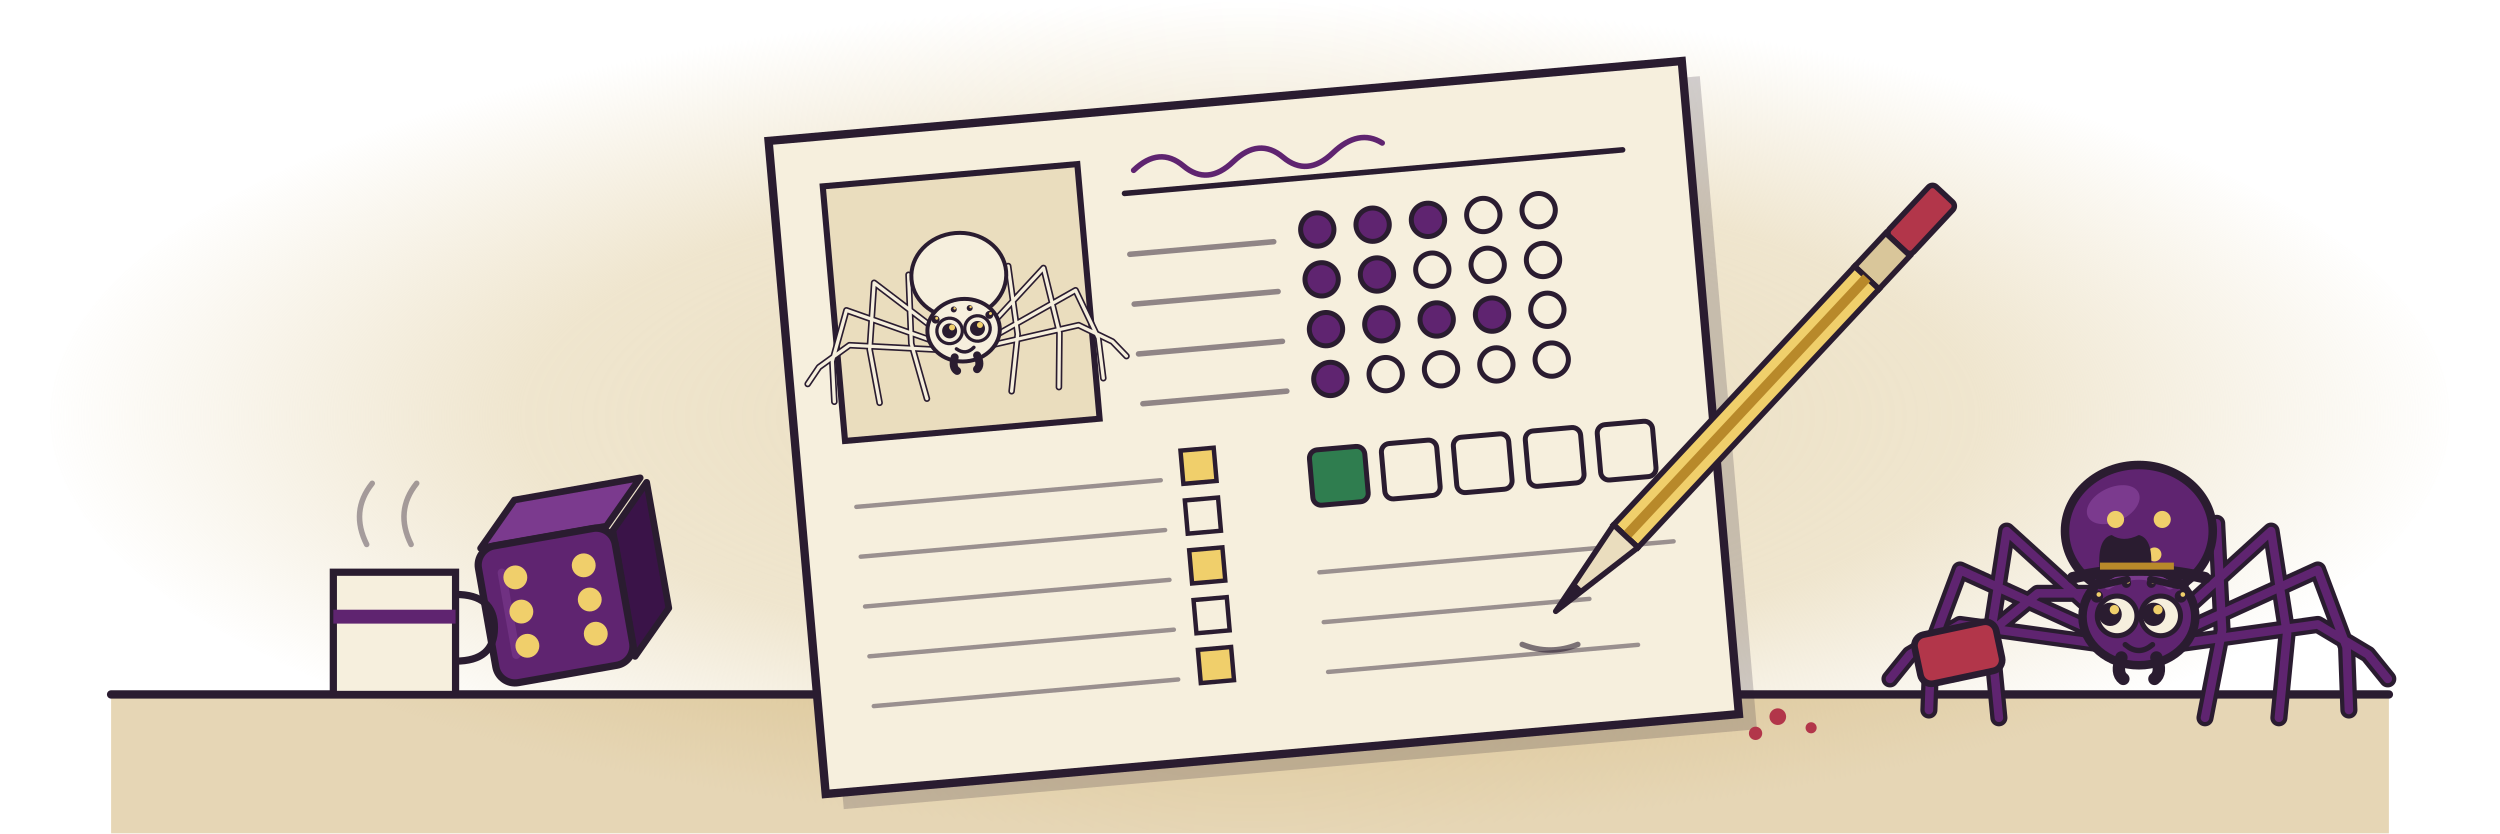
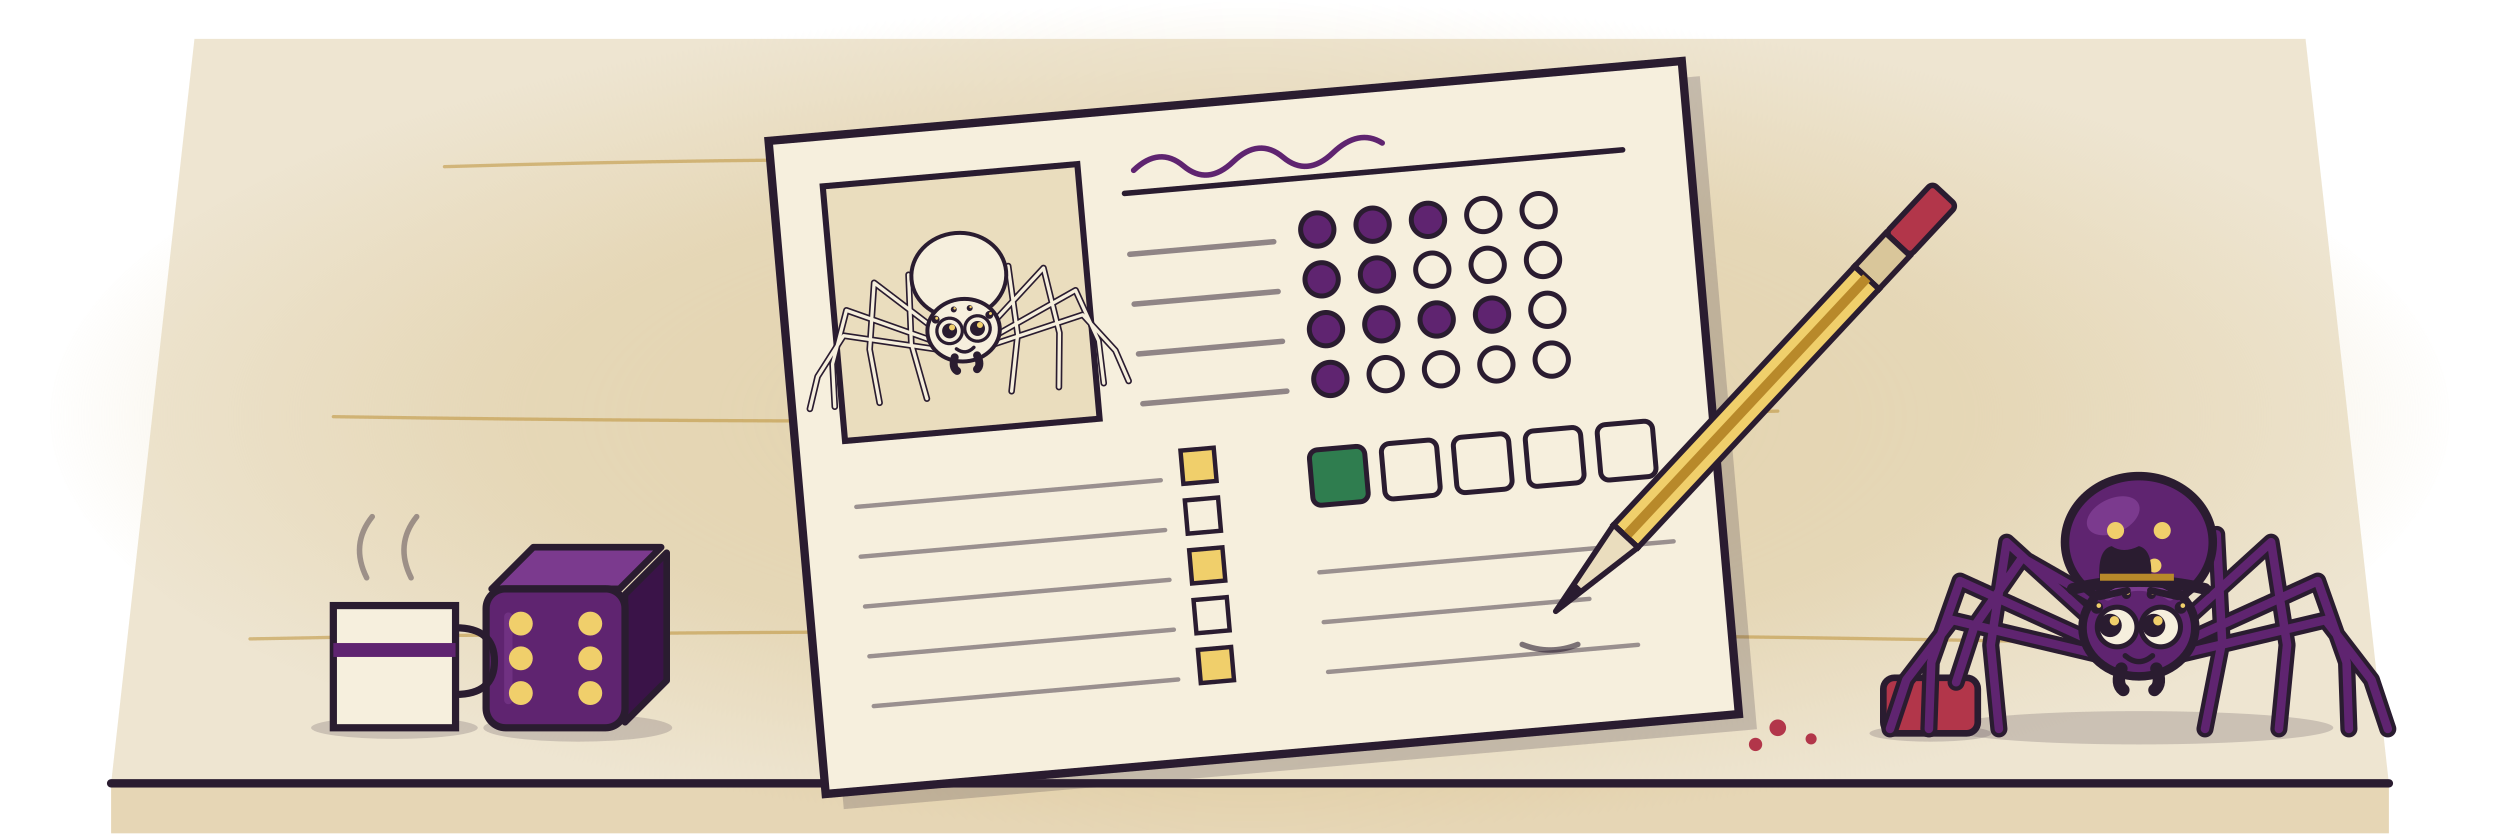
<svg xmlns="http://www.w3.org/2000/svg" viewBox="0 0 900 300" role="img" aria-label="A spider's character sheet on a desk, with a pencil">
  <defs>
    <radialGradient id="cb-glow" cx="50%" cy="50%" r="50%">
      <stop offset="0" stop-color="#eaddbe" />
      <stop offset=".6" stop-color="#eaddbe" stop-opacity=".75" />
      <stop offset="1" stop-color="#eaddbe" stop-opacity="0" />
    </radialGradient>
  </defs>
  <ellipse cx="450" cy="150" rx="432" ry="150" fill="url(#cb-glow)" />
-   <path d="M40 250H860V300H40z" fill="#b8892a" opacity=".35" />
-   <path d="M40 250H860" stroke="#2a1c30" stroke-width="3" fill="none" stroke-linecap="round" stroke-linejoin="round" />
+   <path d="M70 14H830L860 282H40z" fill="#d9c69a" opacity=".45" />
+   <path d="M160 60q200 -6 380 2M120 150q260 4 520 -2M90 230q300 -6 700 2" stroke="#b8892a" stroke-width="1.2" fill="none" stroke-linecap="round" stroke-linejoin="round" opacity=".5" />
+   <path d="M40 282H860V300H40z" fill="#b8892a" opacity=".35" />
+   <path d="M40 282H860" stroke="#2a1c30" stroke-width="3" fill="none" stroke-linecap="round" stroke-linejoin="round" />
  <g transform="rotate(-5 450 150)">
    <rect x="286" y="36" width="330" height="236" fill="#2a1c30" opacity=".2" transform="translate(6 6)" />
    <rect x="286" y="36" width="330" height="236" fill="#f6efdd" stroke="#2a1c30" stroke-width="3" />
    <rect x="304" y="54" width="92" height="92" fill="#eaddbe" stroke="#2a1c30" stroke-width="2.2" />
    <g transform="translate(350 110) scale(0.9 0.9)">
-       <path d="M9 -6L20 -24L21.4 3.5L17 26M12 -2L34 -22L38.1 4.4L36 26M13 3L46 -12L53.4 7.8L54 24M10 7L46 2L58.9 9.7L64 16M-9 -6L-20 -24L-21.3 3.5L-17 26M-12 -2L-34 -22L-38.1 4.4L-36 26M-13 3L-46 -12L-53.4 7.8L-54 24M-10 7L-46 2L-58.9 9.7L-64 16" stroke="#2a1c30" stroke-width="2.64" fill="none" stroke-linecap="round" stroke-linejoin="round" />
-       <path d="M9 -6L20 -24L21.4 3.5L17 26M12 -2L34 -22L38.1 4.4L36 26M13 3L46 -12L53.4 7.8L54 24M10 7L46 2L58.9 9.7L64 16M-9 -6L-20 -24L-21.3 3.5L-17 26M-12 -2L-34 -22L-38.1 4.4L-36 26M-13 3L-46 -12L-53.4 7.8L-54 24M-10 7L-46 2L-58.9 9.7L-64 16" stroke="#f6efdd" stroke-width="1.32" fill="none" stroke-linecap="round" stroke-linejoin="round" />
+       <path d="M9 -6L20 -24L21.4 3.5L17 26M12 -2L34 -22L38.1 4.4L36 26M13 3L46 -12L53.4 8.9L54 26M10 7L48 -2L59.8 13.4L64 26M-9 -6L-20 -24L-21.3 3.5L-17 26M-12 -2L-34 -22L-38.1 4.4L-36 26M-13 3L-46 -12L-53.4 8.9L-54 26M-10 7L-48 -2L-59.8 13.4L-64 26" stroke="#2a1c30" stroke-width="2.64" fill="none" stroke-linecap="round" stroke-linejoin="round" />
+       <path d="M9 -6L20 -24L21.4 3.5L17 26M12 -2L34 -22L38.1 4.4L36 26M13 3L46 -12L53.4 8.9L54 26M10 7L48 -2L59.8 13.4L64 26M-9 -6L-20 -24L-21.3 3.5L-17 26M-12 -2L-34 -22L-38.1 4.4L-36 26M-13 3L-46 -12L-53.4 8.9L-54 26M-10 7L-48 -2L-59.8 13.4L-64 26" stroke="#f6efdd" stroke-width="1.32" fill="none" stroke-linecap="round" stroke-linejoin="round" />
      <ellipse cx="0" cy="-22" rx="19" ry="17" fill="#f6efdd" stroke="#2a1c30" stroke-width="1.6" />
      <ellipse cx="-6.6" cy="-28.8" rx="7.2" ry="4.4" fill="#f6efdd" transform="rotate(-25 -6.6 -28.8)" />
      <ellipse cx="0" cy="0" rx="14.5" ry="12.5" fill="#f6efdd" stroke="#2a1c30" stroke-width="1.6" />
      <path d="M-8 -8q8 -5 16 0" stroke="#f6efdd" stroke-width="2" fill="none" stroke-linecap="round" />
      <path d="M-4.5 10.5q-1.5 4 0.5 5.5M4.5 10.5q1.5 4 -0.5 5.5" stroke="#2a1c30" stroke-width="3.2" fill="none" stroke-linecap="round" />
      <circle cx="-10.8" cy="-5.2" r="1.6" fill="#2a1c30" />
      <circle cx="-10.3" cy="-5.7" r="0.6" fill="#f0cf6b" />
      <circle cx="10.8" cy="-5.2" r="1.6" fill="#2a1c30" />
      <circle cx="11.3" cy="-5.7" r="0.6" fill="#f0cf6b" />
      <circle cx="-3.2" cy="-8.6" r="1.2" fill="#2a1c30" />
      <circle cx="-2.8" cy="-9" r="0.5" fill="#f0cf6b" />
      <circle cx="3.2" cy="-8.6" r="1.2" fill="#2a1c30" />
      <circle cx="3.6" cy="-9" r="0.5" fill="#f0cf6b" />
      <circle cx="-5.6" cy="-0.2" r="5.1" fill="#f6efdd" stroke="#2a1c30" stroke-width="1.3" />
      <circle cx="-5.6" cy="-0.2" r="3" fill="#2a1c30" />
      <circle cx="-4.5" cy="-1.5" r="1.2" fill="#f0cf6b" />
      <circle cx="5.6" cy="-0.2" r="5.1" fill="#f6efdd" stroke="#2a1c30" stroke-width="1.3" />
      <circle cx="5.6" cy="-0.2" r="3" fill="#2a1c30" />
      <circle cx="6.7" cy="-1.5" r="1.2" fill="#f0cf6b" />
      <path d="M-3.5 7.2q3.5 3 7 0" stroke="#2a1c30" stroke-width="1.4" fill="none" stroke-linecap="round" />
    </g>
    <path d="M412 66h180" stroke="#2a1c30" stroke-width="2" fill="none" stroke-linecap="round" stroke-linejoin="round" />
    <path d="M416 58q10 -8 18 0t18 0 18 0 18 0 18 -2" stroke="#5f2470" stroke-width="2" fill="none" stroke-linecap="round" stroke-linejoin="round" />
    <path d="M412 88h52" stroke="#2a1c30" stroke-width="2" fill="none" stroke-linecap="round" stroke-linejoin="round" opacity=".5" />
    <circle cx="480" cy="85" r="6" fill="#5f2470" stroke="#2a1c30" stroke-width="1.8" />
    <circle cx="500" cy="85" r="6" fill="#5f2470" stroke="#2a1c30" stroke-width="1.8" />
    <circle cx="520" cy="85" r="6" fill="#5f2470" stroke="#2a1c30" stroke-width="1.8" />
    <circle cx="540" cy="85" r="6" fill="#f6efdd" stroke="#2a1c30" stroke-width="1.8" />
    <circle cx="560" cy="85" r="6" fill="#f6efdd" stroke="#2a1c30" stroke-width="1.8" />
    <path d="M412 106h52" stroke="#2a1c30" stroke-width="2" fill="none" stroke-linecap="round" stroke-linejoin="round" opacity=".5" />
    <circle cx="480" cy="103" r="6" fill="#5f2470" stroke="#2a1c30" stroke-width="1.8" />
    <circle cx="500" cy="103" r="6" fill="#5f2470" stroke="#2a1c30" stroke-width="1.8" />
    <circle cx="520" cy="103" r="6" fill="#f6efdd" stroke="#2a1c30" stroke-width="1.8" />
    <circle cx="540" cy="103" r="6" fill="#f6efdd" stroke="#2a1c30" stroke-width="1.8" />
    <circle cx="560" cy="103" r="6" fill="#f6efdd" stroke="#2a1c30" stroke-width="1.8" />
    <path d="M412 124h52" stroke="#2a1c30" stroke-width="2" fill="none" stroke-linecap="round" stroke-linejoin="round" opacity=".5" />
    <circle cx="480" cy="121" r="6" fill="#5f2470" stroke="#2a1c30" stroke-width="1.8" />
    <circle cx="500" cy="121" r="6" fill="#5f2470" stroke="#2a1c30" stroke-width="1.8" />
    <circle cx="520" cy="121" r="6" fill="#5f2470" stroke="#2a1c30" stroke-width="1.8" />
    <circle cx="540" cy="121" r="6" fill="#5f2470" stroke="#2a1c30" stroke-width="1.8" />
    <circle cx="560" cy="121" r="6" fill="#f6efdd" stroke="#2a1c30" stroke-width="1.8" />
    <path d="M412 142h52" stroke="#2a1c30" stroke-width="2" fill="none" stroke-linecap="round" stroke-linejoin="round" opacity=".5" />
    <circle cx="480" cy="139" r="6" fill="#5f2470" stroke="#2a1c30" stroke-width="1.8" />
    <circle cx="500" cy="139" r="6" fill="#f6efdd" stroke="#2a1c30" stroke-width="1.8" />
    <circle cx="520" cy="139" r="6" fill="#f6efdd" stroke="#2a1c30" stroke-width="1.8" />
    <circle cx="540" cy="139" r="6" fill="#f6efdd" stroke="#2a1c30" stroke-width="1.8" />
    <circle cx="560" cy="139" r="6" fill="#f6efdd" stroke="#2a1c30" stroke-width="1.8" />
    <path d="M306 170h110" stroke="#2a1c30" stroke-width="1.6" fill="none" stroke-linecap="round" stroke-linejoin="round" opacity=".45" />
    <rect x="424" y="160" width="12" height="12" fill="#f0cf6b" stroke="#2a1c30" stroke-width="1.6" />
    <path d="M306 188h110" stroke="#2a1c30" stroke-width="1.6" fill="none" stroke-linecap="round" stroke-linejoin="round" opacity=".45" />
    <rect x="424" y="178" width="12" height="12" fill="#f6efdd" stroke="#2a1c30" stroke-width="1.6" />
    <path d="M306 206h110" stroke="#2a1c30" stroke-width="1.6" fill="none" stroke-linecap="round" stroke-linejoin="round" opacity=".45" />
    <rect x="424" y="196" width="12" height="12" fill="#f0cf6b" stroke="#2a1c30" stroke-width="1.6" />
    <path d="M306 224h110" stroke="#2a1c30" stroke-width="1.6" fill="none" stroke-linecap="round" stroke-linejoin="round" opacity=".45" />
    <rect x="424" y="214" width="12" height="12" fill="#f6efdd" stroke="#2a1c30" stroke-width="1.6" />
    <path d="M306 242h110" stroke="#2a1c30" stroke-width="1.6" fill="none" stroke-linecap="round" stroke-linejoin="round" opacity=".45" />
    <rect x="424" y="232" width="12" height="12" fill="#f0cf6b" stroke="#2a1c30" stroke-width="1.6" />
    <rect x="470" y="164" width="20" height="20" rx="3" fill="#2f7d4f" stroke="#2a1c30" stroke-width="1.8" />
    <rect x="496" y="164" width="20" height="20" rx="3" fill="#f6efdd" stroke="#2a1c30" stroke-width="1.8" />
    <rect x="522" y="164" width="20" height="20" rx="3" fill="#f6efdd" stroke="#2a1c30" stroke-width="1.8" />
    <rect x="548" y="164" width="20" height="20" rx="3" fill="#f6efdd" stroke="#2a1c30" stroke-width="1.8" />
    <rect x="574" y="164" width="20" height="20" rx="3" fill="#f6efdd" stroke="#2a1c30" stroke-width="1.8" />
    <path d="M470 208h128M470 226h96M470 244h112" stroke="#2a1c30" stroke-width="1.6" fill="none" stroke-linecap="round" stroke-linejoin="round" opacity=".45" />
  </g>
  <g transform="translate(700 70) rotate(133)">
    <rect x="0" y="-6" width="24.6" height="12" rx="2" fill="#b2364a" stroke="#2a1c30" stroke-width="2" />
    <rect x="24.6" y="-6" width="16.4" height="12" fill="#d9c69a" stroke="#2a1c30" stroke-width="2" />
    <rect x="41" y="-6" width="127.2" height="12" fill="#f0cf6b" stroke="#2a1c30" stroke-width="2" />
    <path d="M41 0H168.2" stroke="#b8892a" stroke-width="3.6" />
    <path d="M168.2 -6L205.2 0L168.2 6z" fill="#eaddbe" stroke="#2a1c30" stroke-width="2" stroke-linejoin="round" />
    <path d="M192.9 -1.9L205.2 0L192.9 1.9z" fill="#2a1c30" />
  </g>
  <path d="M548 232q10 4 20 0" stroke="#2a1c30" stroke-width="2" fill="none" stroke-linecap="round" stroke-linejoin="round" opacity=".6" />
-   <circle cx="640" cy="258" r="3" fill="#b2364a" />
-   <circle cx="652" cy="262" r="2" fill="#b2364a" />
-   <circle cx="632" cy="264" r="2.4" fill="#b2364a" />
-   <g transform="translate(200 218) rotate(-10)">
+   <circle cx="640" cy="262" r="3" fill="#b2364a" />
+   <circle cx="652" cy="266" r="2" fill="#b2364a" />
+   <circle cx="632" cy="268" r="2.4" fill="#b2364a" />
+   <ellipse cx="208" cy="262" rx="34" ry="5" fill="#2a1c30" opacity="0.18" />
+   <g transform="translate(200 237) rotate(0)">
    <path d="M-23 -25L-8 -40H38L23 -25z" fill="#7b3a8e" stroke="#2a1c30" stroke-width="2.4" stroke-linejoin="round" />
    <path d="M25 -23L40 -38V8L25 23z" fill="#3a1348" stroke="#2a1c30" stroke-width="2.4" stroke-linejoin="round" />
    <rect x="-25" y="-25" width="50" height="50" rx="7" fill="#5f2470" stroke="#2a1c30" stroke-width="2.6" />
    <path d="M-17 15V-15" stroke="#7b3a8e" stroke-width="3" stroke-linecap="round" opacity=".6" />
    <circle cx="-12.5" cy="-12.5" r="4.3" fill="#f0cf6b" />
    <circle cx="12.5" cy="-12.5" r="4.3" fill="#f0cf6b" />
    <circle cx="-12.5" cy="0" r="4.3" fill="#f0cf6b" />
    <circle cx="12.5" cy="0" r="4.3" fill="#f0cf6b" />
    <circle cx="-12.5" cy="12.5" r="4.3" fill="#f0cf6b" />
    <circle cx="12.5" cy="12.5" r="4.3" fill="#f0cf6b" />
  </g>
-   <g transform="translate(770 222) scale(1.4 1.4)">
-     <path d="M9 -6L20 -24L21.4 3.5L17 26M12 -2L34 -22L38.1 4.4L36 26M13 3L46 -12L53.4 7.8L54 24M10 7L46 2L58.9 9.7L64 16M-9 -6L-26 -6L-36.7 2.8L-40 10M-12 -2L-34 -22L-38.1 4.4L-36 26M-13 3L-46 -12L-53.4 7.8L-54 24M-10 7L-46 2L-58.9 9.7L-64 16" stroke="#2a1c30" stroke-width="4.4" fill="none" stroke-linecap="round" stroke-linejoin="round" />
-     <path d="M9 -6L20 -24L21.4 3.5L17 26M12 -2L34 -22L38.1 4.4L36 26M13 3L46 -12L53.4 7.8L54 24M10 7L46 2L58.9 9.7L64 16M-9 -6L-26 -6L-36.7 2.8L-40 10M-12 -2L-34 -22L-38.1 4.4L-36 26M-13 3L-46 -12L-53.4 7.8L-54 24M-10 7L-46 2L-58.9 9.7L-64 16" stroke="#5f2470" stroke-width="2.2" fill="none" stroke-linecap="round" stroke-linejoin="round" />
+   <ellipse cx="770" cy="262" rx="70" ry="6" fill="#2a1c30" opacity="0.18" />
+   <ellipse cx="695" cy="264" rx="22" ry="3" fill="#2a1c30" opacity="0.18" />
+   <rect x="678" y="244" width="34" height="20" rx="4" fill="#b2364a" stroke="#2a1c30" stroke-width="2.4" />
+   <g transform="translate(770 226) scale(1.4 1.4)">
+     <path d="M9 -6L20 -24L21.4 3.5L17 26M12 -2L34 -22L38.1 4.4L36 26M13 3L46 -12L53.4 8.9L54 26M10 7L48 -2L59.8 13.4L64 26M-9 -6L-30 -18L-42.3 -0.4L-47 14M-12 -2L-34 -22L-38.1 4.4L-36 26M-13 3L-46 -12L-53.4 8.9L-54 26M-10 7L-48 -2L-59.8 13.4L-64 26" stroke="#2a1c30" stroke-width="4.4" fill="none" stroke-linecap="round" stroke-linejoin="round" />
+     <path d="M9 -6L20 -24L21.4 3.5L17 26M12 -2L34 -22L38.1 4.4L36 26M13 3L46 -12L53.4 8.9L54 26M10 7L48 -2L59.8 13.4L64 26M-9 -6L-30 -18L-42.3 -0.4L-47 14M-12 -2L-34 -22L-38.1 4.4L-36 26M-13 3L-46 -12L-53.4 8.9L-54 26M-10 7L-48 -2L-59.8 13.4L-64 26" stroke="#5f2470" stroke-width="2.2" fill="none" stroke-linecap="round" stroke-linejoin="round" />
    <ellipse cx="0" cy="-22" rx="19" ry="17" fill="#5f2470" stroke="#2a1c30" stroke-width="2.2" />
    <ellipse cx="-6.6" cy="-28.8" rx="7.2" ry="4.4" fill="#7b3a8e" transform="rotate(-25 -6.6 -28.8)" />
    <g fill="#f0cf6b">
      <circle cx="-6" cy="-25" r="2.2" />
      <circle cx="6" cy="-25" r="2.2" />
      <circle cx="-4" cy="-16" r="1.8" />
      <circle cx="4" cy="-16" r="1.8" />
    </g>
    <ellipse cx="0" cy="0" rx="14.5" ry="12.5" fill="#5f2470" stroke="#2a1c30" stroke-width="2.2" />
    <path d="M-8 -8q8 -5 16 0" stroke="#7b3a8e" stroke-width="2" fill="none" stroke-linecap="round" />
    <path d="M-4.5 10.5q-1.5 4 0.5 5.5M4.5 10.5q1.5 4 -0.5 5.5" stroke="#2a1c30" stroke-width="3.2" fill="none" stroke-linecap="round" />
    <circle cx="-10.8" cy="-5.2" r="1.6" fill="#2a1c30" />
    <circle cx="-10.3" cy="-5.7" r="0.6" fill="#f0cf6b" />
    <circle cx="10.8" cy="-5.2" r="1.6" fill="#2a1c30" />
    <circle cx="11.3" cy="-5.7" r="0.6" fill="#f0cf6b" />
    <circle cx="-3.2" cy="-8.6" r="1.2" fill="#2a1c30" />
    <circle cx="-2.8" cy="-9" r="0.5" fill="#f0cf6b" />
    <circle cx="3.2" cy="-8.6" r="1.2" fill="#2a1c30" />
    <circle cx="3.6" cy="-9" r="0.5" fill="#f0cf6b" />
    <circle cx="-5.6" cy="-0.2" r="5.1" fill="#f6efdd" stroke="#2a1c30" stroke-width="1.3" />
    <circle cx="-7.4" cy="-0.6" r="3" fill="#2a1c30" />
    <circle cx="-6.3" cy="-1.8" r="1.2" fill="#f0cf6b" />
    <circle cx="5.6" cy="-0.2" r="5.1" fill="#f6efdd" stroke="#2a1c30" stroke-width="1.3" />
    <circle cx="3.8" cy="-0.6" r="3" fill="#2a1c30" />
    <circle cx="4.9" cy="-1.8" r="1.2" fill="#f0cf6b" />
    <path d="M-10 -8l7 -1.6M10 -8l-7 -1.6" stroke="#2a1c30" stroke-width="1.8" stroke-linecap="round" />
    <path d="M-3.5 7.2q3.5 3 7 0" stroke="#2a1c30" stroke-width="1.4" fill="none" stroke-linecap="round" />
    <path d="M-17 -10q17 -4 34 0" stroke="#2a1c30" stroke-width="3" fill="none" stroke-linecap="round" />
    <path d="M-10 -11q-1 -9 3 -10q3 2 7 0q4 1 3 10z" fill="#2a1c30" />
    <path d="M-10 -13h19" stroke="#b8892a" stroke-width="1.8" />
  </g>
-   <rect x="690" y="226" width="30" height="18" rx="4" fill="#b2364a" stroke="#2a1c30" stroke-width="2.4" transform="rotate(-12 705 235)" />
-   <path d="M120 250v-44h44v44z" fill="#f6efdd" stroke="#2a1c30" stroke-width="2.6" />
-   <path d="M164 214q14 0 14 12t-14 12" fill="none" stroke="#2a1c30" stroke-width="2.6" />
-   <path d="M120 222h44" stroke="#5f2470" stroke-width="5" />
-   <path d="M132 196q-6 -12 2 -22M148 196q-6 -12 2 -22" stroke="#2a1c30" stroke-width="2" fill="none" stroke-linecap="round" stroke-linejoin="round" opacity=".4" />
+   <ellipse cx="142" cy="262" rx="30" ry="4" fill="#2a1c30" opacity="0.18" />
+   <path d="M120 262v-44h44v44z" fill="#f6efdd" stroke="#2a1c30" stroke-width="2.6" />
+   <path d="M164 226q14 0 14 12t-14 12" fill="none" stroke="#2a1c30" stroke-width="2.6" />
+   <path d="M120 234h44" stroke="#5f2470" stroke-width="5" />
+   <path d="M132 208q-6 -12 2 -22M148 208q-6 -12 2 -22" stroke="#2a1c30" stroke-width="2" fill="none" stroke-linecap="round" stroke-linejoin="round" opacity=".4" />
</svg>
